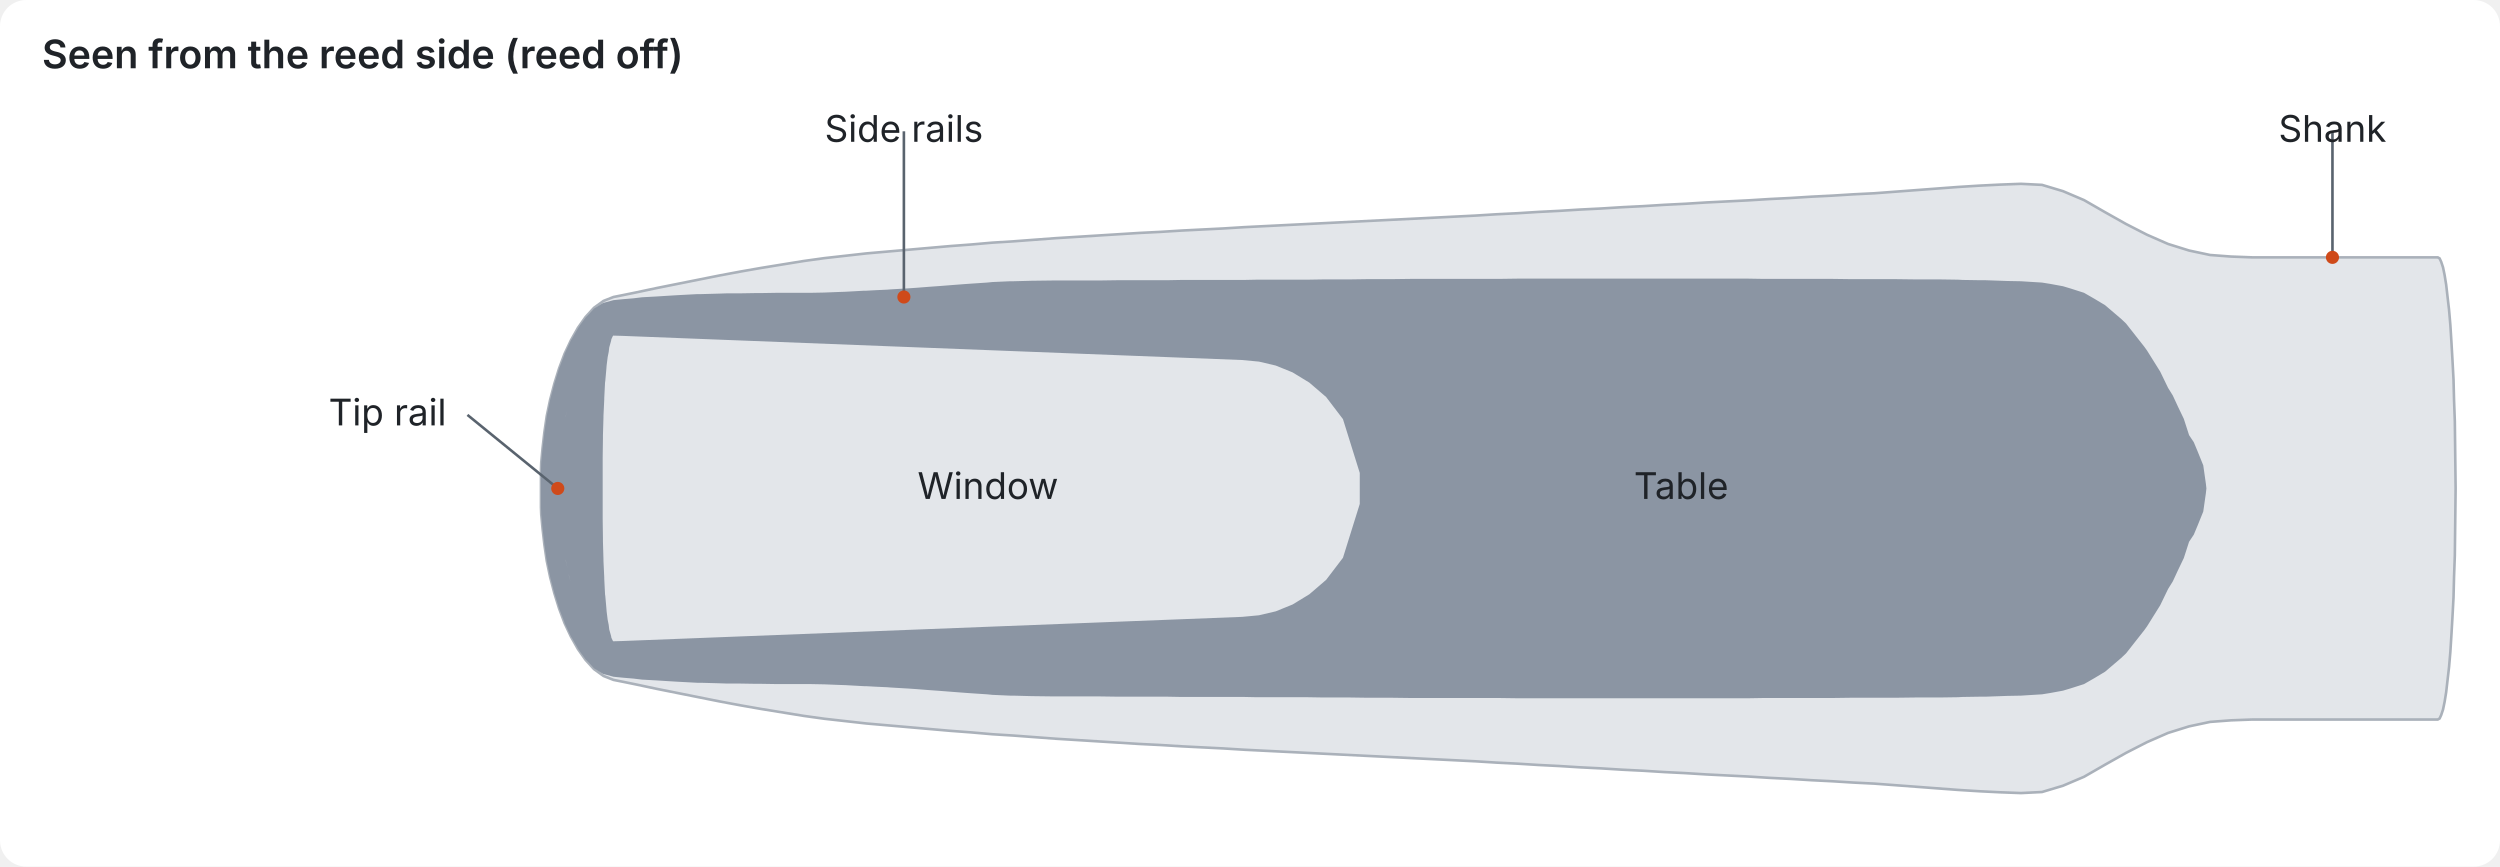
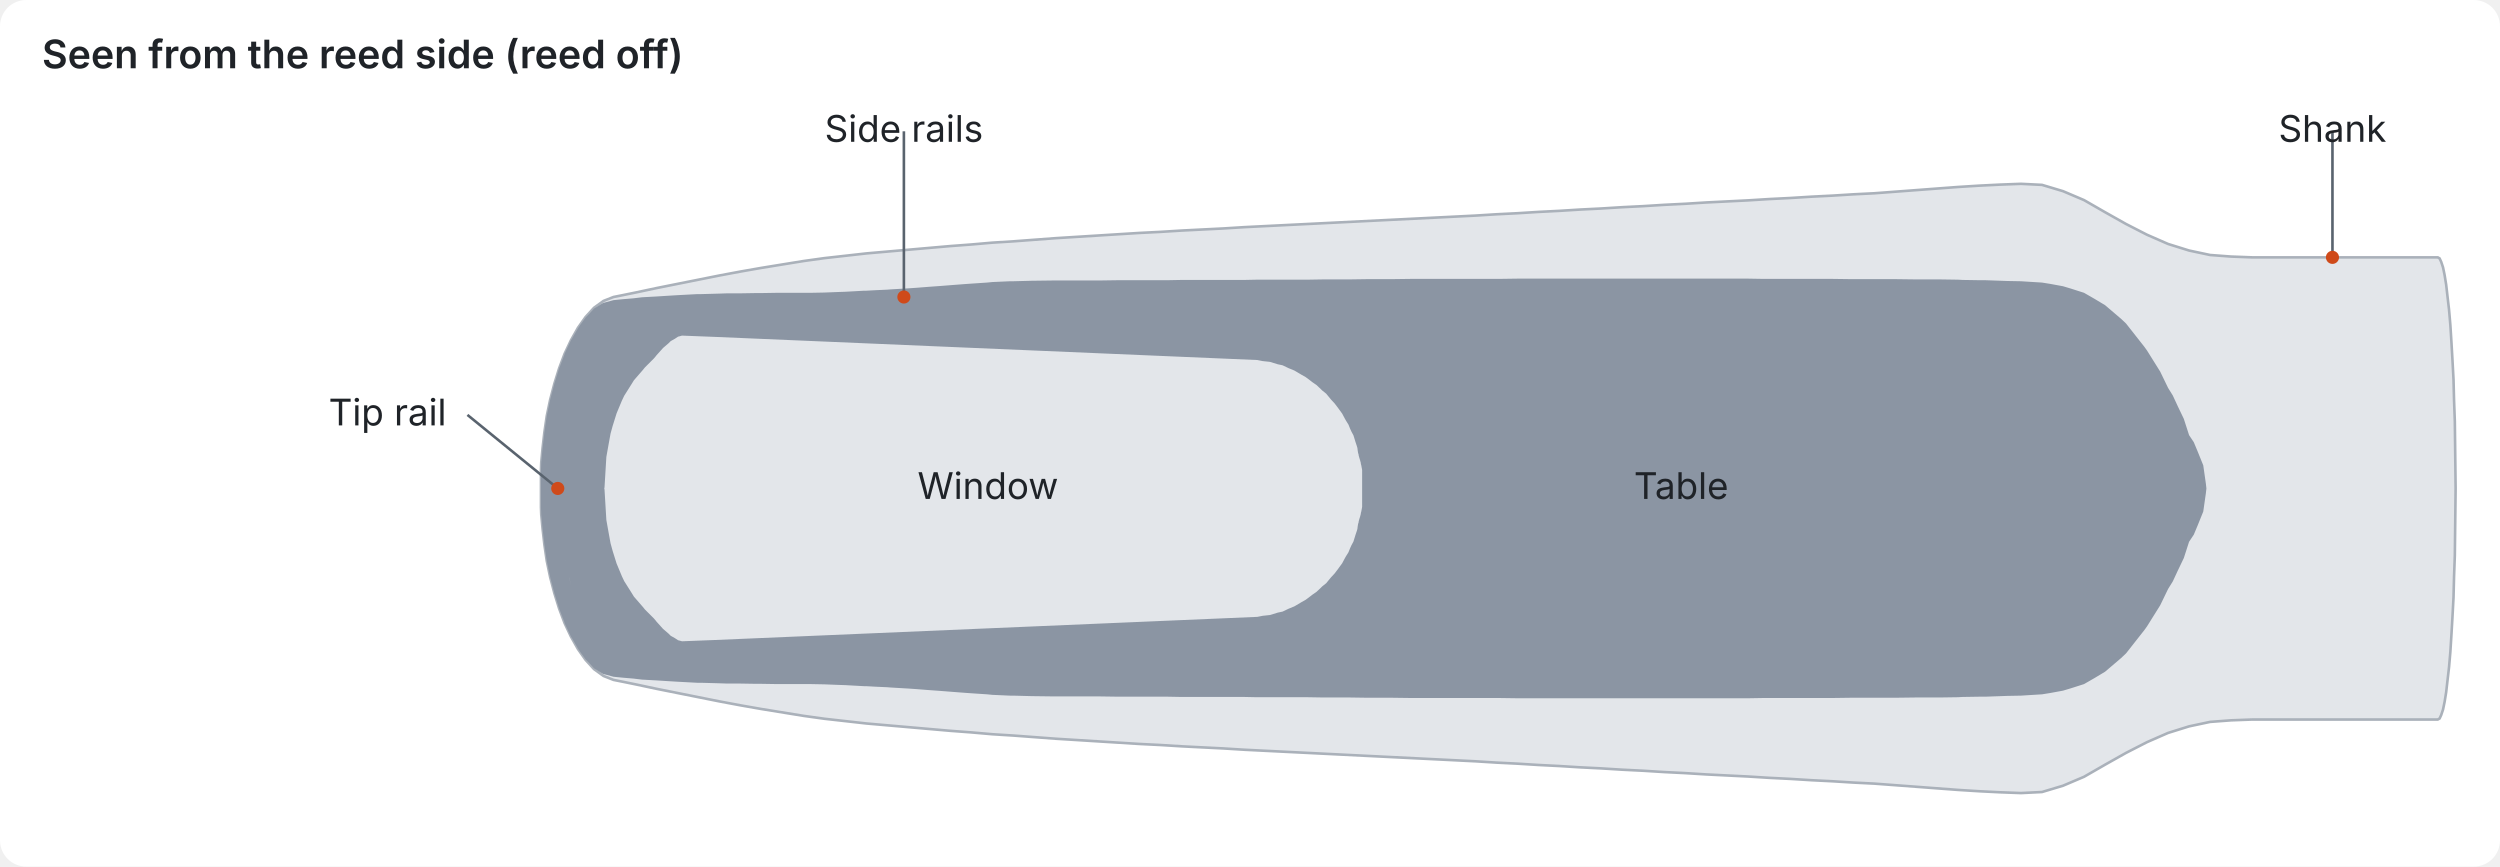
<svg xmlns="http://www.w3.org/2000/svg" width="952" height="330" viewBox="0 0 952 330" font-family="system-ui, -apple-system, 'Segoe UI', sans-serif" font-size="14">
  <rect width="952" height="330" rx="10" fill="#ffffff" />
  <text x="16" y="26" font-size="15" font-weight="600" fill="#1f2328">Seen from the reed side (reed off)</text>
-   <path d="M777.6,301.6L785.6,299.2L793.6,295.8L801.6,291.2L809.6,286.7L817.6,282.6L825.6,279.1L833.6,276.6L841.6,274.9L849.6,274.3L857.6,274.0L865.6,274.0L928.3,274.0L929.0,273.6L929.6,272.3L930.3,270.2L930.9,267.3L931.5,263.6L932.0,259.2L932.6,254.0L933.1,248.2L933.5,241.8L933.9,234.9L934.3,227.5L934.5,219.7L934.8,211.5L934.9,203.2L935.0,194.6L935.1,186.0L935.0,177.4L934.9,168.8L934.8,160.5L934.5,152.3L934.3,144.5L933.9,137.1L933.5,130.2L933.1,123.8L932.6,118.0L932.0,112.8L931.5,108.4L930.9,104.7L930.3,101.8L929.6,99.7L929.0,98.4L928.3,98.0L865.6,98.0L857.6,98.0L849.6,97.7L841.6,97.1L833.6,95.4L825.6,92.9L817.6,89.4L809.6,85.3L801.6,80.8L793.6,76.2L785.6,72.8L777.6,70.4L769.6,70.0L761.6,70.3L753.6,70.7L745.6,71.2L737.6,71.8L729.7,72.4L721.7,73.0L713.7,73.6L705.7,74.0L697.7,74.5L689.7,74.9L681.7,75.4L673.7,75.8L665.7,76.3L657.7,76.7L649.7,77.1L641.7,77.6L633.7,78.0L625.7,78.5L617.7,78.9L609.7,79.4L601.7,79.8L593.7,80.3L585.8,80.7L577.8,81.2L569.8,81.6L561.8,82.1L553.8,82.5L545.8,82.9L537.8,83.3L529.8,83.7L521.8,84.1L513.8,84.5L505.8,84.9L497.8,85.3L489.8,85.7L481.8,86.1L473.8,86.5L465.8,87.0L457.8,87.4L449.9,87.8L441.9,88.3L433.9,88.7L425.9,89.2L417.9,89.7L409.9,90.2L401.9,90.7L393.9,91.3L385.9,91.9L377.9,92.4L369.9,93.1L361.9,93.7L353.9,94.4L345.9,95.1L337.9,95.8L329.9,96.5L321.9,97.4L313.9,98.3L306.0,99.4L298.0,100.7L290.0,102.0L282.0,103.4L274.0,104.9L266.0,106.5L258.0,108.1L250.0,109.7L242.0,111.4L237.6,112.3L233.6,113.1L229.8,114.6L226.2,117.2L223.0,120.7L220.1,124.8L217.4,129.6L215.0,134.7L212.9,140.3L211.1,146.1L209.5,152.2L208.2,158.4L207.3,164.6L206.6,170.7L206.1,176.1L206.0,178.8L206.0,193.2L206.1,195.9L206.6,201.3L207.3,207.4L208.2,213.6L209.5,219.8L211.1,225.9L212.9,231.7L215.0,237.3L217.4,242.4L220.1,247.2L223.0,251.3L226.2,254.8L229.8,257.4L233.6,258.9L237.6,259.7L242.0,260.6L250.0,262.3L258.0,263.9L266.0,265.5L274.0,267.1L282.0,268.6L290.0,270.0L298.0,271.3L306.0,272.6L313.9,273.7L321.9,274.6L329.9,275.5L337.9,276.2L345.9,276.9L353.9,277.6L361.9,278.3L369.9,278.9L377.9,279.6L385.9,280.1L393.9,280.7L401.9,281.3L409.9,281.8L417.9,282.3L425.9,282.8L433.9,283.3L441.9,283.7L449.9,284.2L457.8,284.6L465.8,285.0L473.8,285.5L481.8,285.9L489.8,286.3L497.8,286.7L505.8,287.1L513.8,287.5L521.8,287.9L529.8,288.3L537.8,288.7L545.8,289.1L553.8,289.5L561.8,289.9L569.8,290.4L577.8,290.8L585.8,291.3L593.7,291.7L601.7,292.2L609.7,292.6L617.7,293.1L625.7,293.5L633.7,294.0L641.7,294.4L649.7,294.9L657.7,295.3L665.7,295.7L673.7,296.2L681.7,296.6L689.7,297.1L697.7,297.5L705.7,298.0L713.7,298.4L721.7,299.0L729.7,299.6L737.6,300.2L745.6,300.8L753.6,301.3L761.6,301.7L769.6,302.0ZM215.4,158.6L215.9,156.2L215.4,158.8ZM215.4,213.4L215.4,213.1L216.1,216.4ZM216.6,219.1L216.6,218.8L216.7,219.1ZM217.2,221.4L216.7,219.4L216.7,219.1L217.2,221.4Z" fill="#e3e6ea" fill-rule="evenodd" stroke="#aab1ba" stroke-width="1" />
-   <path d="M625.7,265.9L629.5,265.9L633.7,265.9L637.9,265.9L641.7,265.9L646.3,265.9L649.7,265.9L654.7,265.9L657.7,265.9L663.1,265.9L665.7,265.9L671.5,265.8L673.7,265.8L679.9,265.8L681.7,265.8L688.2,265.8L689.7,265.8L696.6,265.8L697.7,265.8L705.0,265.7L705.7,265.7L713.4,265.7L713.7,265.7L718.1,265.7L721.7,265.7L721.9,265.7L729.7,265.6L730.3,265.6L737.6,265.6L738.8,265.6L745.6,265.5L747.4,265.4L753.6,265.3L755.9,265.3L761.6,265.1L764.3,265.0L769.6,264.9L772.7,264.7L777.6,264.4L780.7,263.9L785.6,263.0L788.6,262.1L793.6,260.5L797.6,258.2L801.6,255.8L807.7,250.6L809.6,248.8L816.6,239.9L817.6,238.5L822.6,230.5L825.6,224.3L827.4,221.4L829.3,217.3L831.6,212.5L833.6,206.3L835.4,203.6L836.9,200.0L839.0,194.8L840.0,187.8L840.2,186.0L840.0,184.2L839.0,177.2L836.9,172.0L835.4,168.4L833.6,165.7L831.6,159.5L829.3,154.7L827.4,150.6L825.6,147.7L822.6,141.5L817.6,133.5L816.6,132.1L809.6,123.2L807.7,121.4L801.6,116.2L797.6,113.8L793.6,111.5L788.6,109.9L785.6,109.0L780.7,108.1L777.6,107.6L772.7,107.3L769.6,107.1L764.3,107.0L761.6,106.9L755.9,106.7L753.6,106.7L747.4,106.6L745.6,106.5L738.8,106.4L737.6,106.4L730.3,106.4L729.7,106.4L721.9,106.3L721.7,106.3L718.1,106.3L713.7,106.3L713.4,106.3L705.7,106.3L705.0,106.3L697.7,106.2L696.6,106.2L689.7,106.2L688.2,106.2L681.7,106.2L679.9,106.2L673.7,106.2L671.5,106.2L665.7,106.1L663.1,106.1L657.7,106.1L654.7,106.1L649.7,106.1L646.3,106.1L641.7,106.1L637.9,106.1L633.7,106.1L629.5,106.1L625.7,106.1L621.1,106.1L617.7,106.1L612.7,106.1L609.7,106.1L604.3,106.1L601.7,106.1L596.0,106.1L593.7,106.1L587.6,106.1L585.8,106.1L579.2,106.1L577.8,106.1L570.8,106.2L569.8,106.2L562.4,106.2L561.8,106.2L554.0,106.2L553.8,106.2L549.2,106.2L545.8,106.2L545.6,106.2L537.8,106.2L537.3,106.2L529.8,106.3L528.9,106.3L521.8,106.3L520.5,106.3L513.8,106.4L512.1,106.4L505.8,106.4L503.8,106.4L497.8,106.5L495.4,106.5L489.8,106.5L487.0,106.5L481.8,106.5L478.5,106.5L473.8,106.6L470.1,106.6L465.8,106.6L461.7,106.6L457.8,106.6L453.2,106.6L449.9,106.6L444.7,106.7L441.9,106.7L436.2,106.7L433.9,106.7L427.7,106.7L425.9,106.7L419.1,106.8L417.9,106.8L410.5,106.8L409.9,106.8L401.9,106.8L401.9,106.8L401.6,106.8L393.9,106.9L393.3,106.9L385.9,107.1L384.6,107.1L377.9,107.4L375.9,107.6L369.9,108.0L367.1,108.2L361.9,108.6L358.1,108.9L353.9,109.2L348.8,109.6L345.9,109.8L339.1,110.2L337.9,110.3L333.5,110.5L329.9,110.7L329.1,110.7L321.9,111.1L319.0,111.2L313.9,111.4L308.8,111.5L306.0,111.5L298.5,111.5L298.0,111.5L295.9,111.5L290.0,111.6L287.9,111.6L282.0,111.7L276.9,111.7L274.0,111.8L266.9,112.0L266.0,112.0L265.5,112.0L258.0,112.4L253.1,112.7L250.0,112.9L244.5,113.2L242.0,113.5L241.2,113.6L237.6,113.9L235.5,114.1L233.6,114.3L230.3,115.2L229.8,115.3L229.1,115.7L226.2,117.5L224.5,119.4L223.0,120.9L220.9,123.8L220.1,125.0L217.8,129.0L217.4,129.6L215.0,134.7L215.0,134.8L214.8,135.4L212.9,140.3L211.1,146.1L209.5,152.2L208.2,158.4L207.3,164.6L206.6,170.7L206.1,176.1L206.0,178.8L206.0,193.2L206.1,195.9L206.6,201.3L207.3,207.4L208.2,213.6L209.5,219.8L211.1,225.9L212.9,231.7L214.8,236.6L215.0,237.2L215.0,237.3L217.4,242.4L217.8,243.0L220.1,247.0L220.9,248.2L223.0,251.1L224.5,252.6L226.2,254.5L229.1,256.3L229.8,256.7L230.3,256.8L233.6,257.7L235.5,257.9L237.6,258.1L241.2,258.4L242.0,258.5L244.5,258.8L250.0,259.1L253.1,259.3L258.0,259.6L265.5,260.0L266.0,260.0L266.9,260.0L274.0,260.2L276.9,260.3L282.0,260.3L287.9,260.4L290.0,260.4L295.9,260.5L298.0,260.5L298.5,260.5L306.0,260.5L308.8,260.5L313.9,260.6L319.0,260.8L321.9,260.9L329.1,261.3L329.9,261.3L333.5,261.5L337.9,261.7L339.1,261.8L345.9,262.2L348.8,262.4L353.9,262.8L358.1,263.1L361.9,263.4L367.1,263.8L369.9,264.0L375.9,264.4L377.9,264.6L384.6,264.9L385.9,264.9L393.3,265.1L393.9,265.1L401.6,265.2L401.9,265.2L401.9,265.2L409.9,265.2L410.5,265.2L417.9,265.2L419.1,265.2L425.9,265.3L427.7,265.3L433.9,265.3L436.2,265.3L441.9,265.3L444.7,265.3L449.9,265.4L453.2,265.4L457.8,265.4L461.7,265.4L465.8,265.4L470.1,265.4L473.8,265.4L478.5,265.5L481.8,265.5L487.0,265.5L489.8,265.5L495.4,265.5L497.8,265.5L503.8,265.6L505.8,265.6L512.1,265.6L513.8,265.6L520.5,265.7L521.8,265.7L528.9,265.7L529.8,265.7L537.3,265.8L537.8,265.8L545.6,265.8L545.8,265.8L549.2,265.8L553.8,265.8L554.0,265.8L561.8,265.8L562.4,265.8L569.8,265.8L570.8,265.8L577.8,265.9L579.2,265.9L585.8,265.9L587.6,265.9L593.7,265.9L596.0,265.9L601.7,265.9L604.3,265.9L609.7,265.9L612.7,265.9L617.7,265.9L621.1,265.9ZM233.3,243.9L232.8,242.8L232.7,242.2L232.0,239.7L231.8,238.0L231.4,236.0L231.0,232.8L230.9,231.5L230.5,227.0L230.4,226.3L230.1,220.4L230.1,220.3L230.1,219.9L229.8,213.6L229.8,213.0L229.6,206.2L229.6,205.0L229.5,197.7L229.5,195.6L229.5,186.0L229.5,176.4L229.5,174.3L229.6,167.0L229.6,165.8L229.8,159.0L229.8,158.4L230.1,152.1L230.1,151.7L230.1,151.6L230.4,145.7L230.5,145.0L230.9,140.5L231.0,139.2L231.4,136.0L231.8,134.0L232.0,132.3L232.7,129.8L232.8,129.2L233.3,128.1L233.5,127.8L237.0,127.9L473.0,137.1L479.4,137.7L485.8,139.2L492.2,141.8L498.6,145.7L505.0,151.2L511.4,159.6L517.8,180.1L517.8,191.9L511.4,212.4L505.0,220.8L498.6,226.3L492.2,230.2L485.8,232.8L479.4,234.3L473.0,234.9L237.0,244.1L233.5,244.2ZM215.4,158.6L215.9,156.2L215.4,158.8ZM215.4,213.4L215.4,213.1L216.1,216.4ZM216.6,219.1L216.6,218.8L216.7,219.1ZM217.2,221.4L216.7,219.4L216.7,219.1L217.2,221.4Z" fill="#8b95a3" fill-rule="evenodd" stroke="none" stroke-width="1" />
+   <path d="M777.6,301.6L785.6,299.2L793.6,295.8L801.6,291.2L809.6,286.7L817.6,282.6L825.6,279.1L833.6,276.6L841.6,274.9L849.6,274.3L857.6,274.0L865.6,274.0L928.3,274.0L929.0,273.6L929.6,272.3L930.3,270.2L930.9,267.3L931.5,263.6L932.0,259.2L932.6,254.0L933.1,248.2L933.5,241.8L933.9,234.9L934.3,227.5L934.5,219.7L934.8,211.5L934.9,203.2L935.0,194.6L935.1,186.0L935.0,177.4L934.9,168.8L934.8,160.5L934.5,152.3L934.3,144.5L933.9,137.1L933.5,130.2L933.1,123.8L932.6,118.0L932.0,112.8L931.5,108.4L930.9,104.7L930.3,101.8L929.6,99.7L929.0,98.4L928.3,98.0L865.6,98.0L857.6,98.0L849.6,97.7L841.6,97.1L833.6,95.4L825.6,92.9L817.6,89.4L809.6,85.3L801.6,80.8L793.6,76.2L785.6,72.8L777.6,70.4L769.6,70.0L761.6,70.3L753.6,70.7L745.6,71.2L737.6,71.8L729.7,72.4L721.7,73.0L713.7,73.6L705.7,74.0L697.7,74.5L689.7,74.9L681.7,75.4L673.7,75.8L665.7,76.3L657.7,76.7L649.7,77.1L641.7,77.6L633.7,78.0L625.7,78.5L617.7,78.9L609.7,79.4L601.7,79.8L593.7,80.3L585.8,80.7L577.8,81.2L569.8,81.6L561.8,82.1L553.8,82.5L545.8,82.9L537.8,83.3L529.8,83.7L521.8,84.1L513.8,84.5L505.8,84.9L497.8,85.3L489.8,85.7L481.8,86.1L473.8,86.5L465.8,87.0L457.8,87.4L449.9,87.8L441.9,88.3L433.9,88.7L425.9,89.2L417.9,89.7L409.9,90.2L401.9,90.7L393.9,91.3L385.9,91.9L377.9,92.4L369.9,93.1L361.9,93.7L353.9,94.4L345.9,95.1L337.9,95.8L329.9,96.5L321.9,97.4L313.9,98.3L306.0,99.4L298.0,100.7L290.0,102.0L282.0,103.4L274.0,104.9L266.0,106.5L258.0,108.1L250.0,109.7L242.0,111.4L237.6,112.3L233.6,113.1L229.8,114.6L226.2,117.2L223.0,120.7L220.1,124.8L217.4,129.6L215.0,134.7L212.9,140.3L211.1,146.1L209.5,152.2L208.2,158.4L207.3,164.6L206.6,170.7L206.1,176.1L206.0,178.8L206.0,193.2L206.1,195.9L206.6,201.3L207.3,207.4L208.2,213.6L209.5,219.8L211.1,225.9L212.9,231.7L215.0,237.3L217.4,242.4L220.1,247.2L223.0,251.3L226.2,254.8L229.8,257.4L233.6,258.9L237.6,259.7L242.0,260.6L250.0,262.3L258.0,263.9L266.0,265.5L274.0,267.1L282.0,268.6L290.0,270.0L298.0,271.3L306.0,272.6L313.9,273.7L321.9,274.6L329.9,275.5L337.9,276.2L345.9,276.9L353.9,277.6L361.9,278.3L369.9,278.9L377.9,279.6L385.9,280.1L393.9,280.7L401.9,281.3L409.9,281.8L417.9,282.3L425.9,282.8L433.9,283.3L441.9,283.7L449.9,284.2L457.8,284.6L465.8,285.0L473.8,285.5L481.8,285.9L489.8,286.3L497.8,286.7L505.8,287.1L513.8,287.5L521.8,287.9L529.8,288.3L537.8,288.7L545.8,289.1L553.8,289.5L561.8,289.9L569.8,290.4L577.8,290.8L585.8,291.3L593.7,291.7L601.7,292.2L609.7,292.6L617.7,293.1L625.7,293.5L633.7,294.0L641.7,294.4L649.7,294.9L657.7,295.3L665.7,295.7L673.7,296.2L681.7,296.6L689.7,297.1L697.7,297.5L705.7,298.0L713.7,298.4L721.7,299.0L729.7,299.6L737.6,300.2L745.6,300.8L753.6,301.3L761.6,301.7L769.6,302.0ZM218.2,146.5L218.7,145.1L218.2,146.5ZM215.4,213.5L215.3,213.2L215.4,213.6ZM216.6,219.7L216.6,219.4L216.6,219.7ZM216.7,220.0L216.7,219.8L217.5,222.9ZM218.2,225.5L218.2,225.5L218.7,226.9ZM216.6,219.7L216.7,219.8L216.6,219.7ZM216.6,219.7L216.6,219.7L216.6,219.7Z" fill="#e3e6ea" fill-rule="evenodd" stroke="#aab1ba" stroke-width="1" />
+   <path d="M625.7,265.9L629.5,265.9L633.7,265.9L637.9,265.9L641.7,265.9L646.3,265.9L649.7,265.9L654.7,265.9L657.7,265.9L663.1,265.9L665.7,265.9L671.5,265.8L673.7,265.8L679.9,265.8L681.7,265.8L688.2,265.8L689.7,265.8L696.6,265.8L697.7,265.8L705.0,265.7L705.7,265.7L713.4,265.7L713.7,265.7L718.1,265.7L721.7,265.7L721.9,265.7L729.7,265.6L730.3,265.6L737.6,265.6L738.8,265.6L745.6,265.5L747.4,265.4L753.6,265.3L755.9,265.3L761.6,265.1L764.3,265.0L769.6,264.9L772.7,264.7L777.6,264.4L780.7,263.9L785.6,263.0L788.6,262.1L793.6,260.5L797.6,258.2L801.6,255.8L807.7,250.6L809.6,248.8L816.6,239.9L817.6,238.5L822.6,230.5L825.6,224.3L827.4,221.4L829.3,217.3L831.6,212.5L833.6,206.3L835.4,203.6L836.9,200.0L839.0,194.8L840.0,187.8L840.2,186.0L840.0,184.2L839.0,177.2L836.9,172.0L835.4,168.4L833.6,165.7L831.6,159.5L829.3,154.7L827.4,150.6L825.6,147.7L822.6,141.5L817.6,133.5L816.6,132.1L809.6,123.2L807.7,121.4L801.6,116.2L797.6,113.8L793.6,111.5L788.6,109.9L785.6,109.0L780.7,108.1L777.6,107.6L772.7,107.3L769.6,107.1L764.3,107.0L761.6,106.9L755.9,106.7L753.6,106.7L747.4,106.6L745.6,106.5L738.8,106.4L737.6,106.4L730.3,106.4L729.7,106.4L721.9,106.3L721.7,106.3L718.1,106.3L713.7,106.3L713.4,106.3L705.7,106.3L705.0,106.3L697.7,106.2L696.6,106.2L689.7,106.2L688.2,106.2L681.7,106.2L679.9,106.2L673.7,106.2L671.5,106.2L665.7,106.1L663.1,106.1L657.7,106.1L654.7,106.1L649.7,106.1L646.3,106.1L641.7,106.1L637.9,106.1L633.7,106.1L629.5,106.1L625.7,106.1L621.1,106.1L617.7,106.1L612.7,106.1L609.7,106.1L604.3,106.1L601.7,106.1L596.0,106.1L593.7,106.1L587.6,106.1L585.8,106.1L579.2,106.1L577.8,106.1L570.8,106.2L569.8,106.2L562.4,106.2L561.8,106.2L554.0,106.2L553.8,106.2L549.2,106.2L545.8,106.2L545.6,106.2L537.8,106.2L537.3,106.2L529.8,106.3L528.9,106.3L521.8,106.3L520.5,106.3L513.8,106.4L512.1,106.4L505.8,106.4L503.8,106.4L497.8,106.5L495.4,106.5L489.8,106.5L487.0,106.5L481.8,106.5L478.5,106.5L473.8,106.6L470.1,106.6L465.8,106.6L461.7,106.6L457.8,106.6L453.2,106.6L449.9,106.6L444.7,106.7L441.9,106.7L436.2,106.7L433.9,106.7L427.7,106.7L425.9,106.7L419.1,106.8L417.9,106.8L410.5,106.8L409.9,106.8L401.9,106.8L401.9,106.8L401.6,106.8L393.9,106.9L393.3,106.9L385.9,107.1L384.6,107.1L377.9,107.4L375.9,107.6L369.9,108.0L367.1,108.2L361.9,108.6L358.1,108.9L353.9,109.2L348.8,109.6L345.9,109.8L339.1,110.2L337.9,110.3L333.5,110.5L329.9,110.7L329.1,110.7L321.9,111.1L319.0,111.2L313.9,111.4L308.8,111.5L306.0,111.5L298.5,111.5L298.0,111.5L295.9,111.5L290.0,111.6L287.9,111.6L282.0,111.7L276.9,111.7L274.0,111.8L266.9,112.0L266.0,112.0L265.5,112.0L258.0,112.4L253.1,112.7L250.0,112.9L244.5,113.2L242.0,113.5L241.2,113.6L237.6,113.9L235.5,114.1L233.6,114.3L230.3,115.2L229.8,115.3L229.1,115.7L226.2,117.5L224.5,119.4L223.0,120.9L220.9,123.8L220.1,125.0L217.8,129.0L217.4,129.6L215.0,134.7L215.0,134.8L214.8,135.4L212.9,140.3L211.1,146.1L209.5,152.2L208.2,158.4L207.3,164.6L206.6,170.7L206.1,176.1L206.0,178.8L206.0,193.2L206.1,195.9L206.6,201.3L207.3,207.4L208.2,213.6L209.5,219.8L211.1,225.9L212.9,231.7L214.8,236.6L215.0,237.2L215.0,237.3L217.4,242.4L217.8,243.0L220.1,247.0L220.9,248.2L223.0,251.1L224.5,252.6L226.2,254.5L229.1,256.3L229.8,256.7L230.3,256.8L233.6,257.7L235.5,257.9L237.6,258.1L241.2,258.4L242.0,258.5L244.5,258.8L250.0,259.1L253.1,259.3L258.0,259.6L265.5,260.0L266.0,260.0L266.9,260.0L274.0,260.2L276.9,260.3L282.0,260.3L287.9,260.4L290.0,260.4L295.9,260.5L298.0,260.5L298.5,260.5L306.0,260.5L308.8,260.5L313.9,260.6L319.0,260.8L321.9,260.9L329.1,261.3L329.9,261.3L333.5,261.5L337.9,261.7L339.1,261.8L345.9,262.2L348.8,262.4L353.9,262.8L358.1,263.1L361.9,263.4L367.1,263.8L369.9,264.0L375.9,264.4L377.9,264.6L384.6,264.9L385.9,264.9L393.3,265.1L393.9,265.1L401.6,265.2L401.9,265.2L401.9,265.2L409.9,265.2L410.5,265.2L417.9,265.2L419.1,265.2L425.9,265.3L427.7,265.3L433.9,265.3L436.2,265.3L441.9,265.3L444.7,265.3L449.9,265.4L453.2,265.4L457.8,265.4L461.7,265.4L465.8,265.4L470.1,265.4L473.8,265.4L478.5,265.5L481.8,265.5L487.0,265.5L489.8,265.5L495.4,265.5L497.8,265.5L503.8,265.6L505.8,265.6L512.1,265.6L513.8,265.6L520.5,265.7L521.8,265.7L528.9,265.7L529.8,265.7L537.3,265.8L537.8,265.8L545.6,265.8L545.8,265.8L549.2,265.8L553.8,265.8L554.0,265.8L561.8,265.8L562.4,265.8L569.8,265.8L570.8,265.8L577.8,265.9L579.2,265.9L585.8,265.9L587.6,265.9L593.7,265.9L596.0,265.9L601.7,265.9L604.3,265.9L609.7,265.9L612.7,265.9L617.7,265.9L621.1,265.9ZM259.0,244.0L258.2,243.8L257.0,243.0L255.4,242.1L254.6,241.3L252.5,239.5L249.9,236.6L249.6,236.2L249.0,235.5L245.6,232.1L244.7,231.0L241.4,227.2L240.6,225.9L237.7,221.3L236.8,219.4L234.8,214.6L233.3,209.8L232.5,206.9L231.7,202.5L230.9,198.0L230.2,186.4L230.1,186.0L230.2,185.6L230.9,174.0L231.7,169.5L232.5,165.1L233.3,162.2L234.8,157.4L236.8,152.6L237.7,150.7L240.6,146.1L241.4,144.8L244.7,141.0L245.6,139.9L249.0,136.5L249.6,135.8L249.9,135.4L252.5,132.5L254.6,130.7L255.4,129.9L257.0,129.0L258.2,128.2L259.0,128.0L259.7,127.8L272.5,128.3L478.8,137.1L479.3,137.2L480.8,137.5L483.6,137.8L486.2,138.6L486.5,138.7L488.4,139.1L490.7,140.2L491.2,140.4L492.9,141.1L495.1,142.4L495.6,142.7L497.2,143.6L499.2,145.1L499.7,145.5L501.3,146.6L503.0,148.2L503.5,148.7L505.0,149.9L506.4,151.6L506.9,152.2L508.2,153.6L509.5,155.3L510.0,156.0L511.1,157.5L512.0,159.2L512.5,160.1L513.5,161.7L514.1,163.2L514.6,164.3L515.4,165.8L515.8,167.1L516.2,168.4L516.7,169.9L516.9,170.6L517.0,171.5L517.2,172.7L517.3,172.8L517.4,173.5L517.7,174.6L517.8,174.8L517.8,174.8L517.8,175.0L517.9,175.1L517.9,175.2L518.2,176.3L518.2,176.6L518.4,177.3L518.5,177.9L518.6,178.4L518.7,179.0L518.7,179.4L518.7,179.8L518.7,182.8L518.7,189.2L518.7,192.2L518.7,192.6L518.7,193.0L518.6,193.6L518.5,194.1L518.4,194.7L518.2,195.4L518.2,195.7L517.9,196.8L517.9,196.9L517.8,197.0L517.8,197.2L517.8,197.2L517.7,197.4L517.4,198.5L517.3,199.2L517.2,199.3L517.0,200.5L516.9,201.4L516.7,202.1L516.2,203.6L515.8,204.9L515.4,206.2L514.6,207.7L514.1,208.8L513.5,210.3L512.5,211.9L512.0,212.8L511.1,214.5L510.0,216.0L509.5,216.7L508.2,218.4L506.9,219.8L506.4,220.4L505.0,222.1L503.5,223.3L503.0,223.8L501.3,225.4L499.7,226.5L499.2,226.9L497.2,228.4L495.6,229.3L495.1,229.6L492.9,230.9L491.2,231.6L490.7,231.8L488.4,232.9L486.5,233.3L486.2,233.4L483.6,234.2L480.8,234.5L479.3,234.8L478.8,234.9L272.5,243.7L259.7,244.2ZM218.2,146.5L218.7,145.1L218.2,146.5ZM215.4,213.5L215.3,213.2L215.4,213.6ZM216.6,219.7L216.6,219.4L216.6,219.7ZM216.7,220.0L216.7,219.8L217.5,222.9ZM218.2,225.5L218.2,225.5L218.7,226.9ZM216.6,219.7L216.7,219.8L216.6,219.7ZM216.6,219.7L216.6,219.7L216.6,219.7Z" fill="#8b95a3" fill-rule="evenodd" stroke="none" stroke-width="1" />
  <path d="M212.4,186L178,158" stroke="#59636e" stroke-width="1" fill="none" />
  <circle cx="212.4" cy="186" r="2.5" fill="#cf4a1a" />
  <text x="170" y="162" text-anchor="end" fill="#1f2328">Tip rail</text>
  <path d="M344.2,113.1L344.2,50" stroke="#59636e" stroke-width="1" fill="none" />
  <circle cx="344.2" cy="113.1" r="2.5" fill="#cf4a1a" />
  <text x="344.2" y="54" text-anchor="middle" fill="#1f2328">Side rails</text>
  <text x="376.2" y="190" text-anchor="middle" fill="#1f2328">Window</text>
  <text x="640.2" y="190" text-anchor="middle" fill="#1f2328">Table</text>
  <path d="M888.2,98L888.2,50" stroke="#59636e" stroke-width="1" fill="none" />
  <circle cx="888.2" cy="98" r="2.5" fill="#cf4a1a" />
  <text x="888.2" y="54" text-anchor="middle" fill="#1f2328">Shank</text>
</svg>
